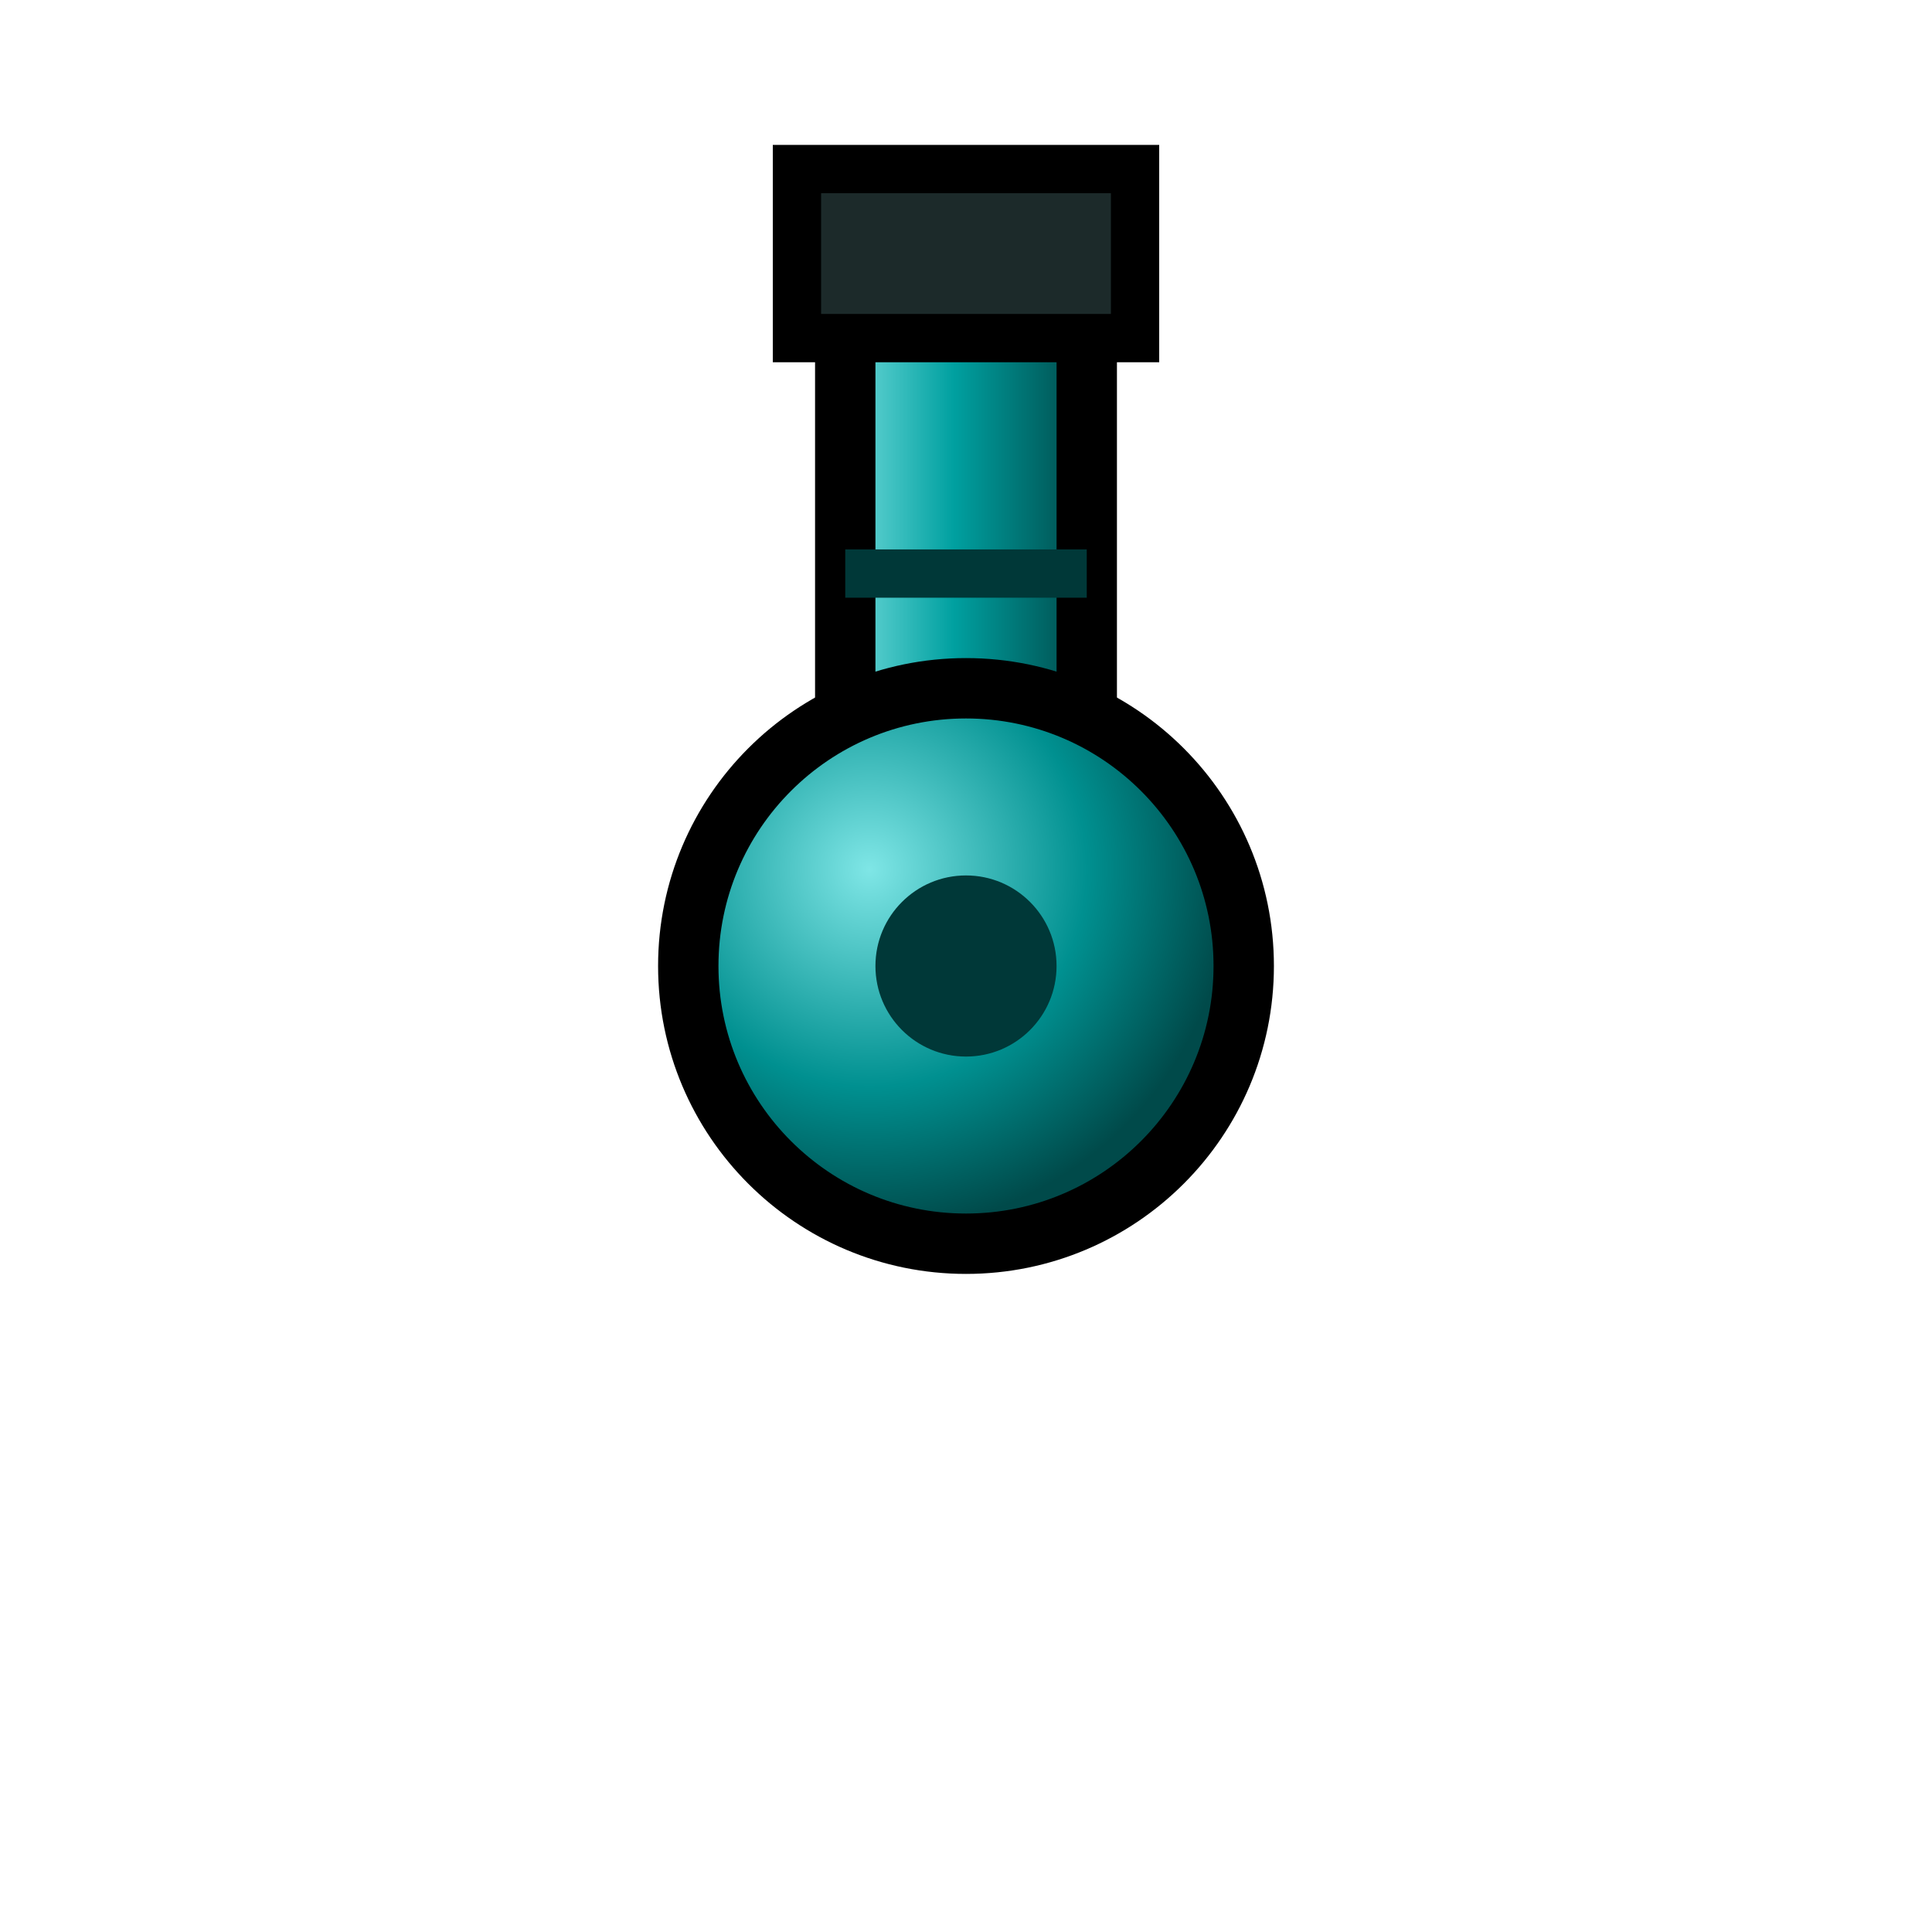
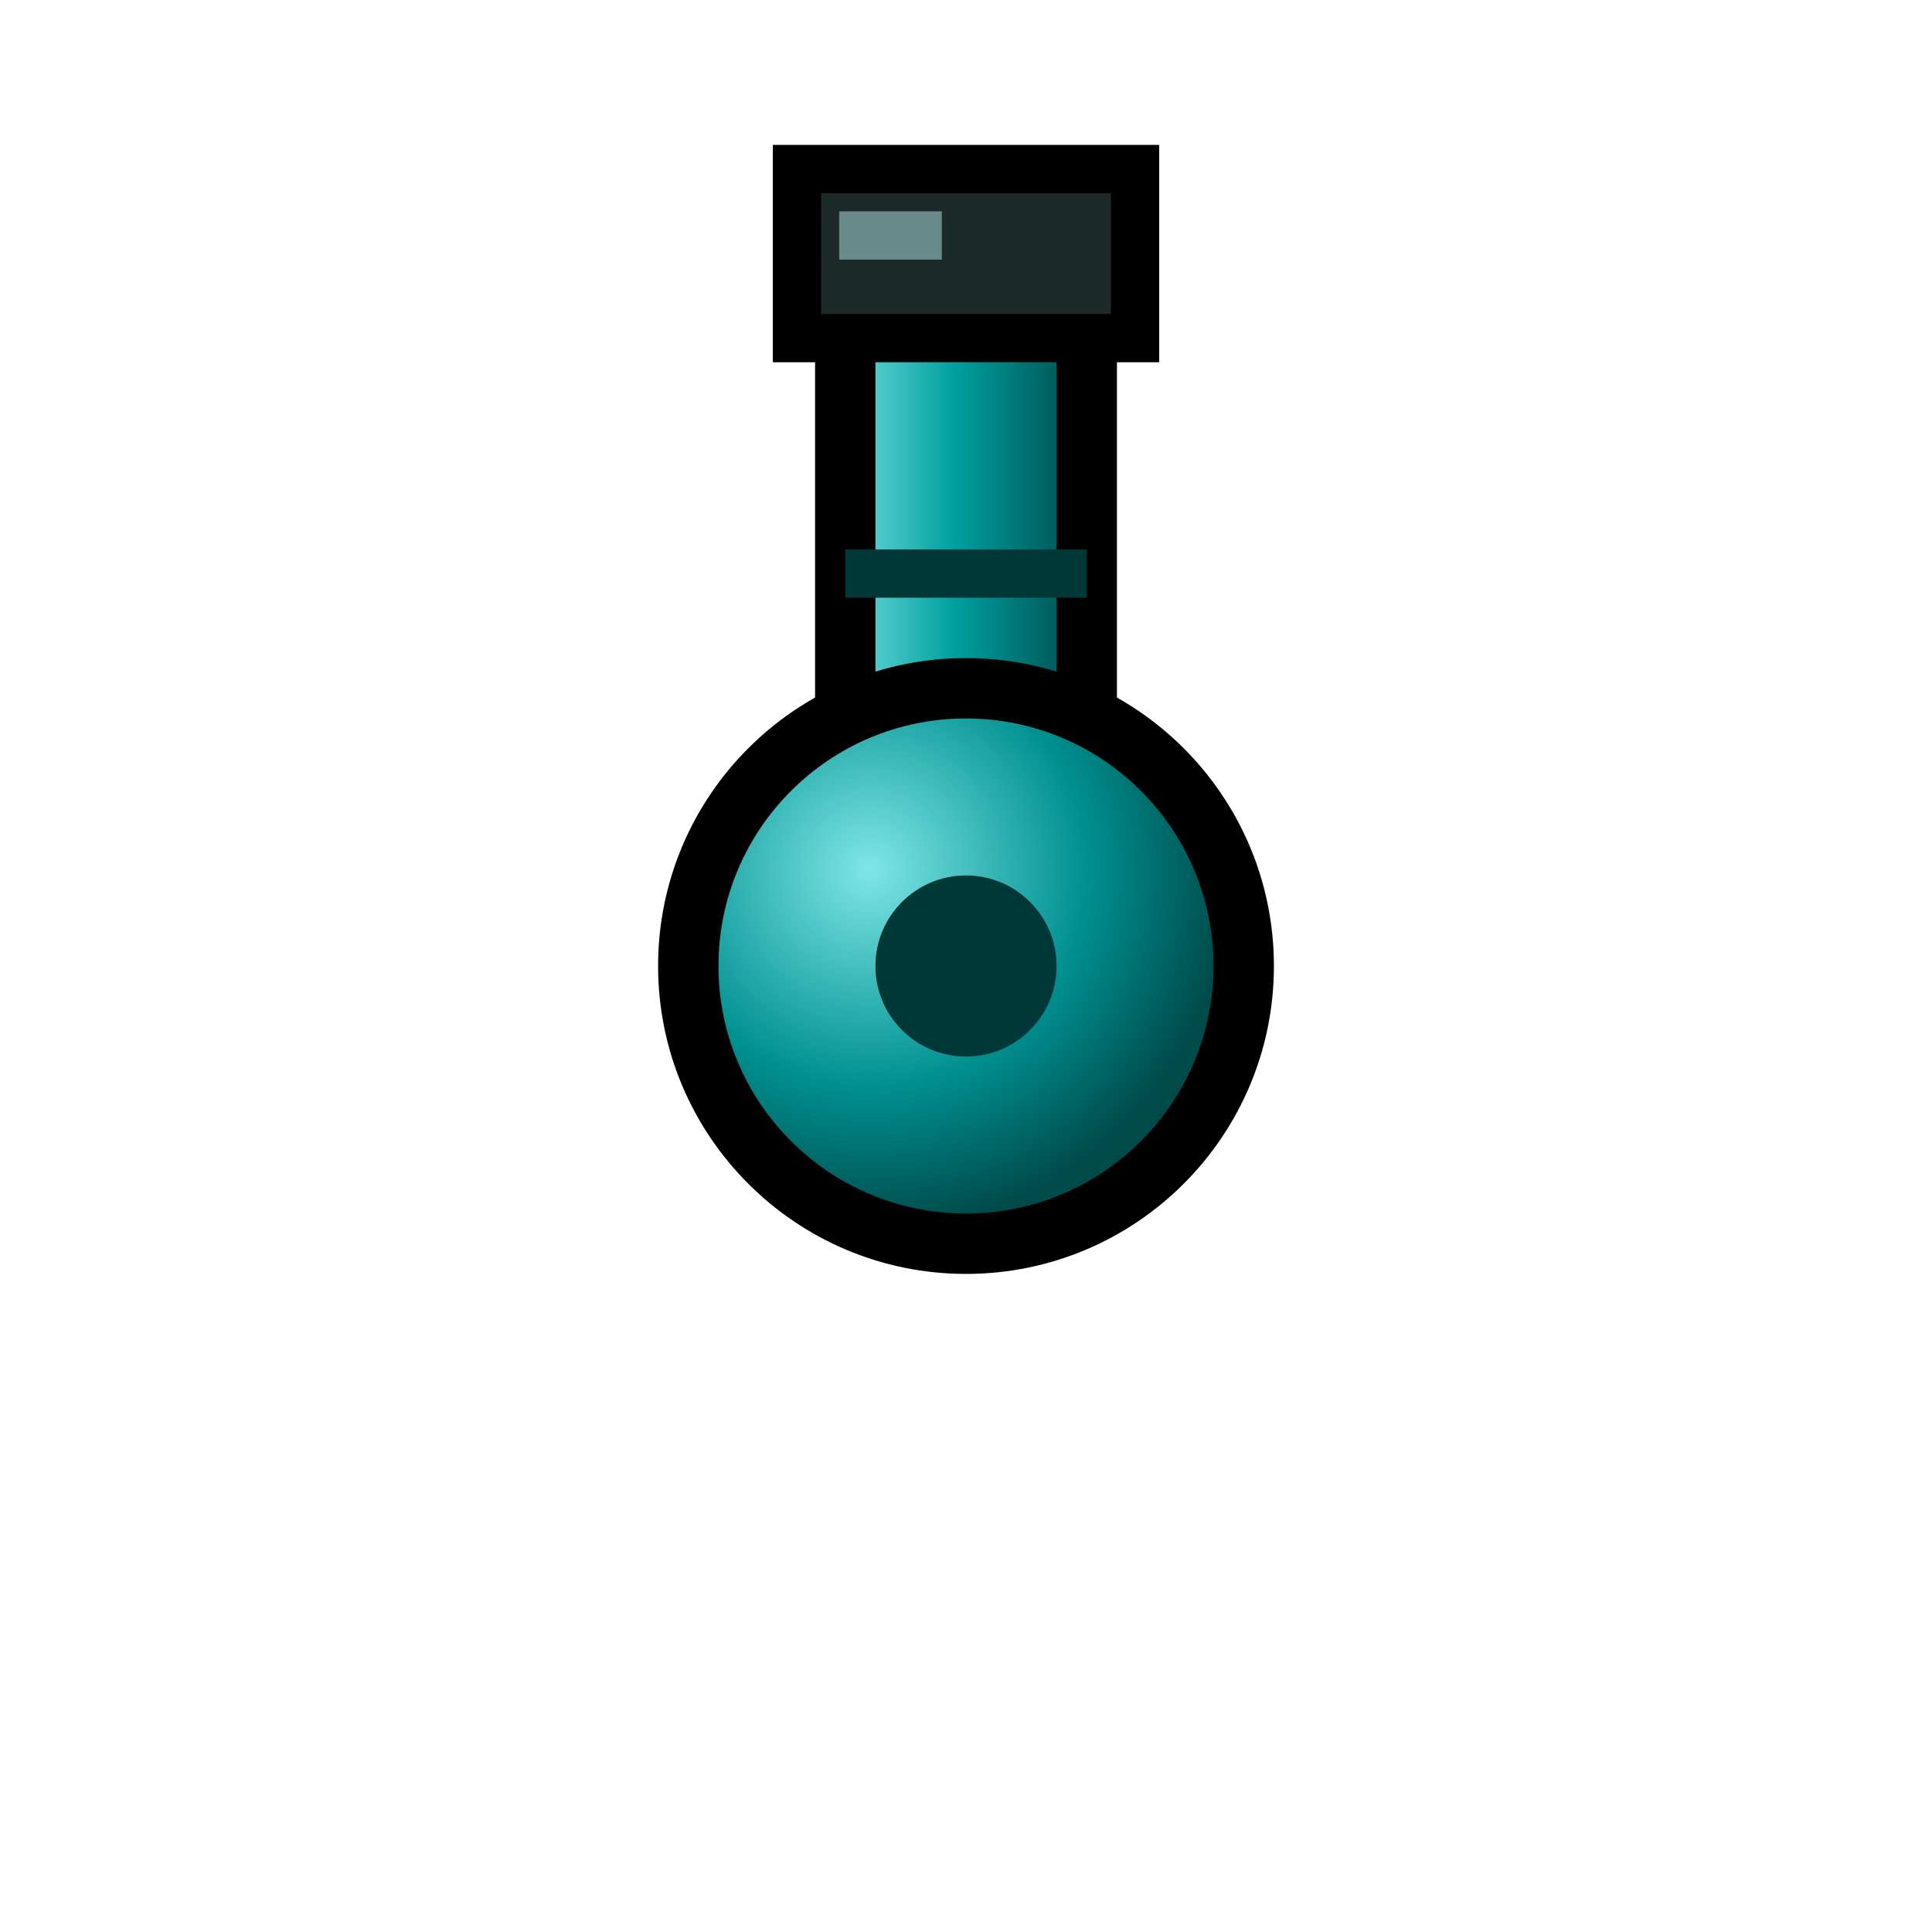
<svg xmlns="http://www.w3.org/2000/svg" viewBox="0 0 32 32">
  <defs>
    <linearGradient id="barrel" x1="14" y1="0" x2="18" y2="0" gradientUnits="userSpaceOnUse">
      <stop offset="0" stop-color="#6fdada" />
      <stop offset="0.45" stop-color="#00a0a0" />
      <stop offset="1" stop-color="#004a4a" />
    </linearGradient>
    <radialGradient id="head" cx="14.4" cy="14.4" r="6" gradientUnits="userSpaceOnUse">
      <stop offset="0" stop-color="#7fe6e6" />
      <stop offset="0.6" stop-color="#009090" />
      <stop offset="1" stop-color="#004a4a" />
    </radialGradient>
  </defs>
  <rect x="14" y="4" width="4" height="12" fill="url(#barrel)" stroke="#000000" stroke-width="1" />
  <rect x="13.2" y="2.8" width="5.6" height="2.8" fill="#1c2a2a" stroke="#000000" stroke-width="0.8" />
+   <rect x="13.9" y="3.5" width="1.7" height="0.8" fill="#6a8a8a" />
  <line x1="14" y1="9.5" x2="18" y2="9.5" stroke="#003838" stroke-width="0.8" />
  <circle cx="16" cy="16" r="4.6" fill="url(#head)" stroke="#000000" stroke-width="1" />
  <circle cx="16" cy="16" r="1.5" fill="#003838" />
</svg>
